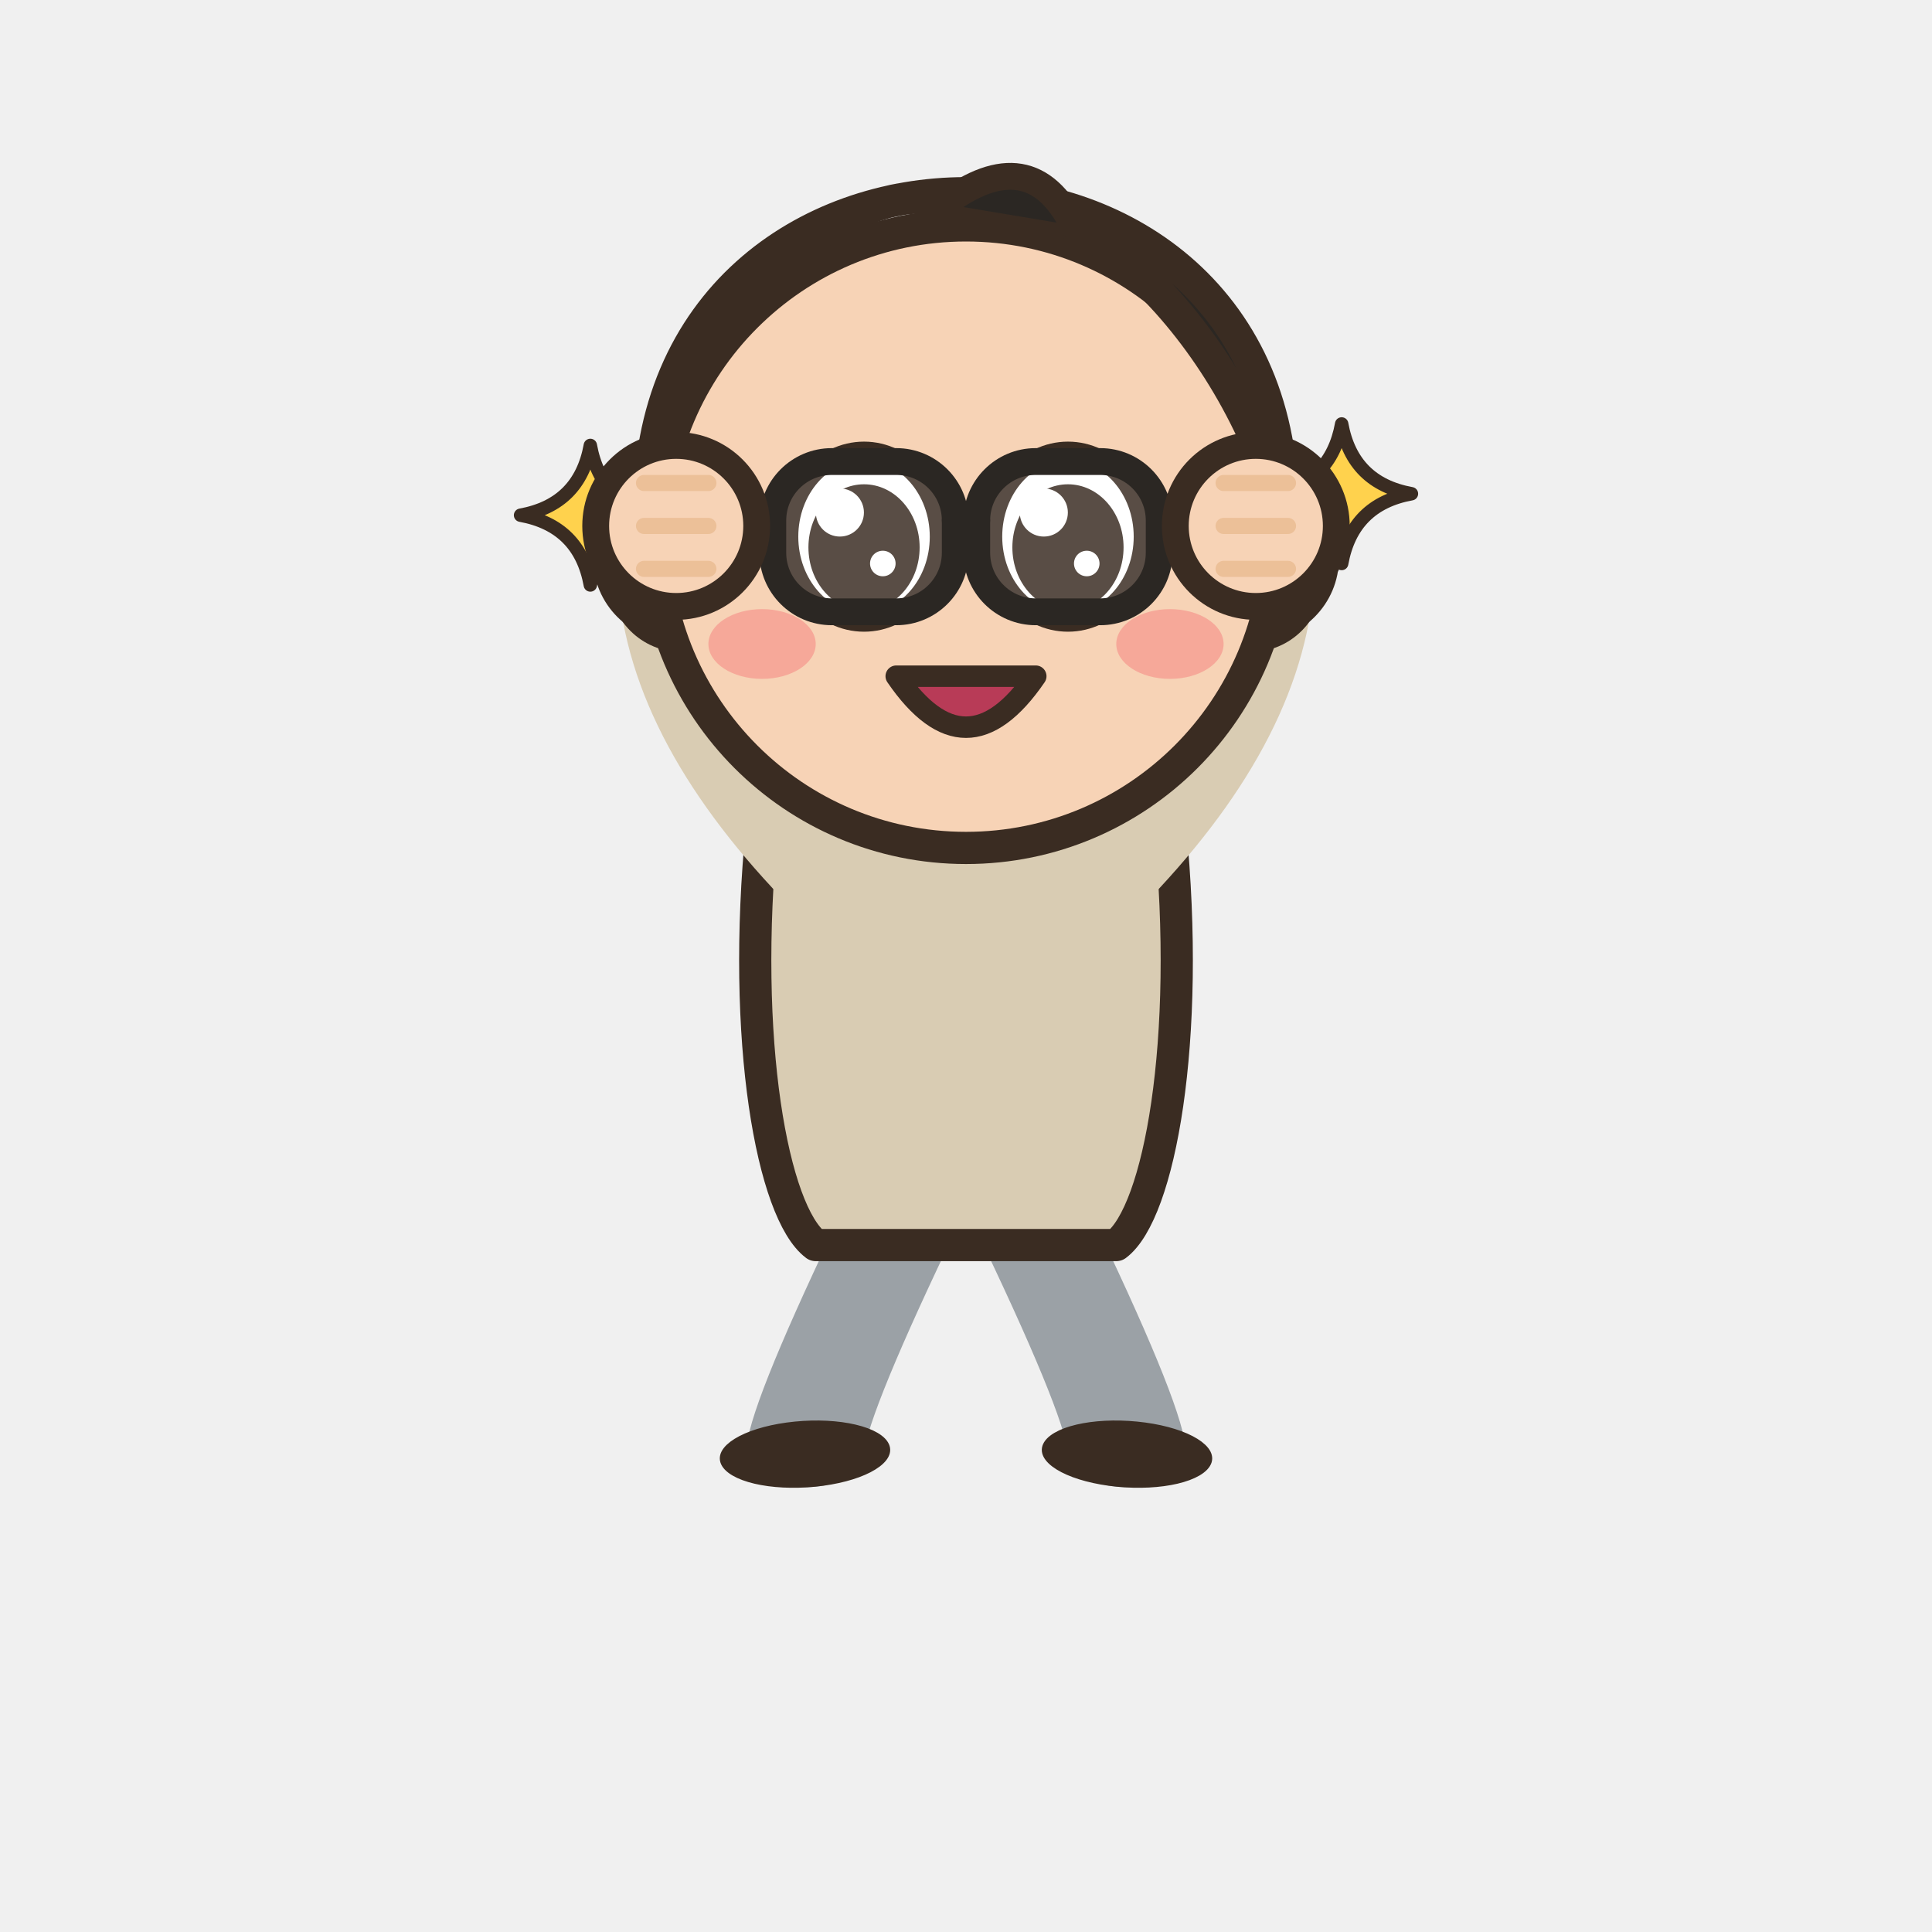
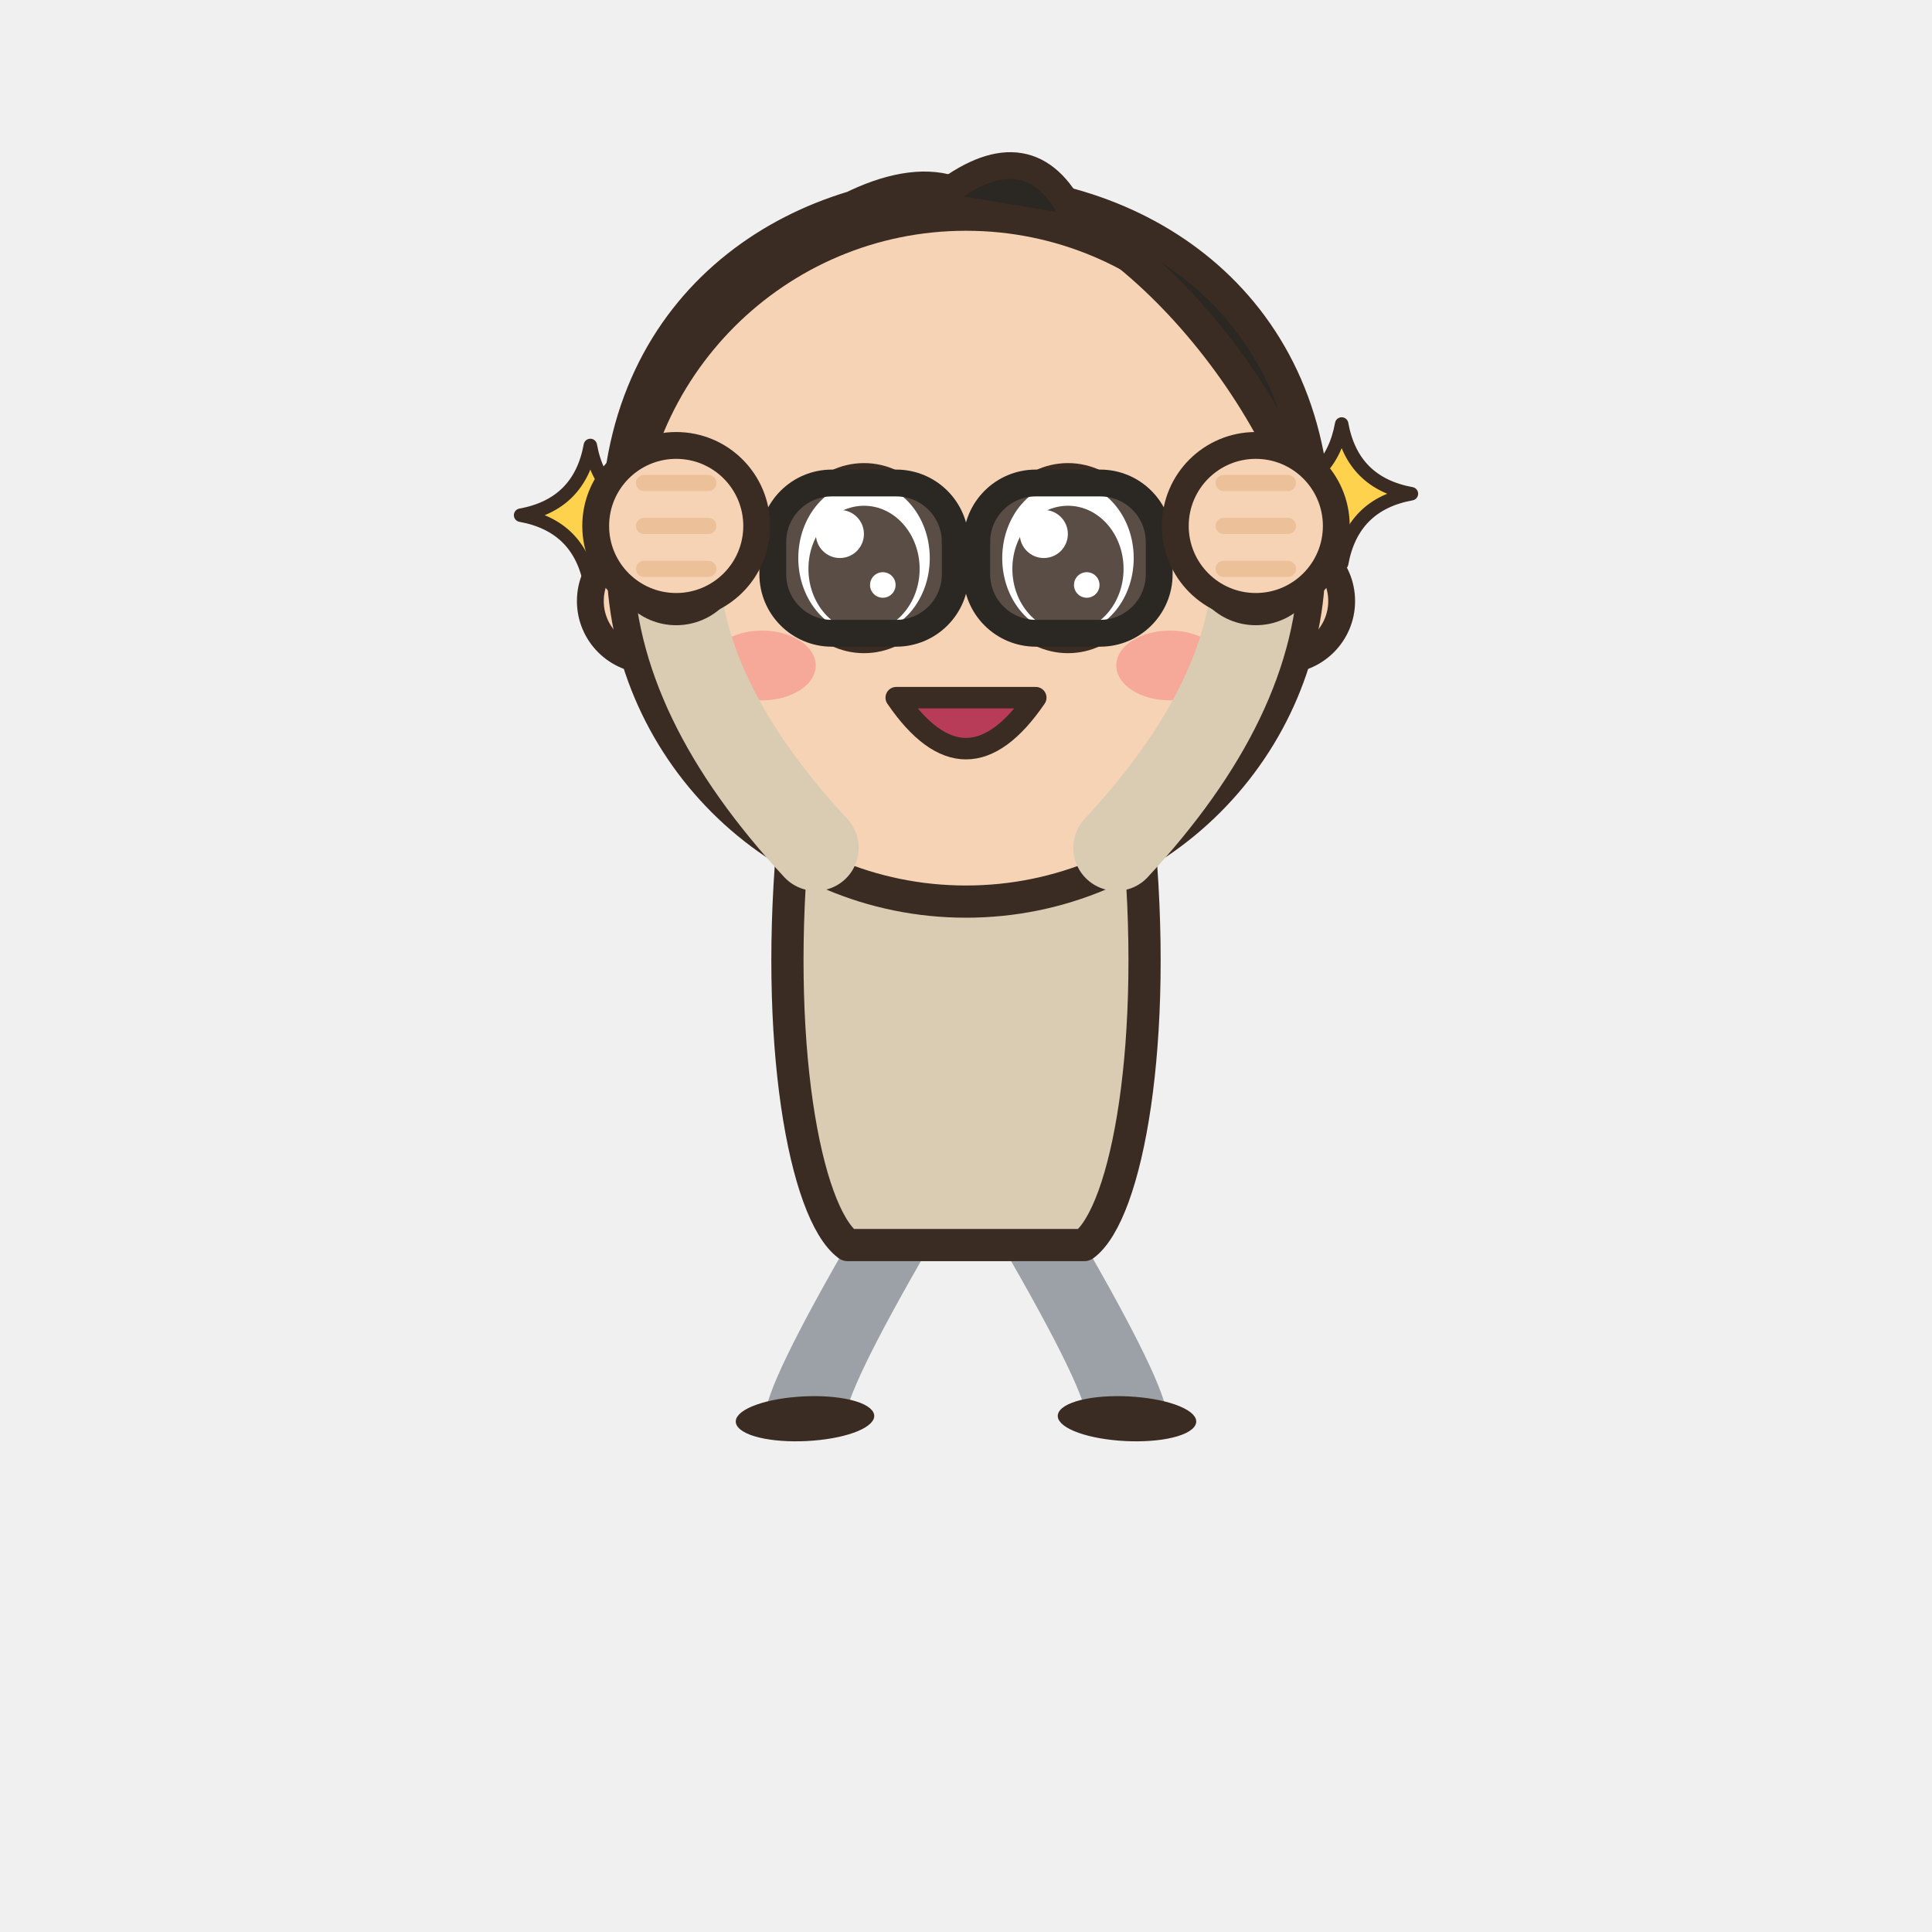
<svg xmlns="http://www.w3.org/2000/svg" viewBox="0 0 360 360" width="360" height="360">
  <g transform="translate(110 96) scale(1.0)">
    <path d="M 0 -13 Q 2 -2 13 0 Q 2 2 0 13 Q -2 2 -13 0 Q -2 -2 0 -13 Z" fill="#FFD24D" stroke="#3A2C22" stroke-width="2.5" stroke-linejoin="round" />
  </g>
  <g transform="translate(250 92) scale(1.0)">
    <path d="M 0 -13 Q 2 -2 13 0 Q 2 2 0 13 Q -2 2 -13 0 Q -2 -2 0 -13 Z" fill="#FFD24D" stroke="#3A2C22" stroke-width="2.5" stroke-linejoin="round" />
  </g>
  <g>
-     <g transform="translate(0 234) scale(1 0.56) translate(0 -234)">
-       <path d="M 166 228 Q 150 288 150 300" fill="none" stroke="#9BA1A6" stroke-width="22" stroke-linecap="round" />
+     <g transform="translate(0 234) scale(1 0.46) translate(0 -234)">
+       <path d="M 166 228 Q 150 288 150 300" fill="none" stroke="#9BA1A6" stroke-width="15" stroke-linecap="round" />
      <g transform="rotate(-10 150 300)">
-         <ellipse cx="150" cy="300" rx="14" ry="9" fill="#3A2C22" stroke="#3A2C22" stroke-width="4" />
+         <ellipse cx="150" cy="300" rx="11" ry="7" fill="#3A2C22" stroke="#3A2C22" stroke-width="4" />
      </g>
-       <path d="M 194 228 Q 210 288 210 300" fill="none" stroke="#9BA1A6" stroke-width="22" stroke-linecap="round" />
+       <path d="M 194 228 Q 210 288 210 300" fill="none" stroke="#9BA1A6" stroke-width="15" stroke-linecap="round" />
      <g transform="rotate(10 210 300)">
-         <ellipse cx="210" cy="300" rx="14" ry="9" fill="#3A2C22" stroke="#3A2C22" stroke-width="4" />
+         <ellipse cx="210" cy="300" rx="11" ry="7" fill="#3A2C22" stroke="#3A2C22" stroke-width="4" />
      </g>
    </g>
-     <path d="M 142 154 C 138 194, 144 226, 152 232 L 208 232 C 216 226, 222 194, 218 154 C 196 142, 164 142, 142 154 Z" fill="#D9CCB3" stroke="#3A2C22" stroke-width="6" stroke-linejoin="round" stroke-linecap="round" />
-     <path d="M 152 158 Q 126 130 126 104" fill="none" stroke="#D9CCB3" stroke-width="22" stroke-linecap="round" />
-     <circle cx="126" cy="104" r="13" fill="#F7D3B6" stroke="#3A2C22" stroke-width="5" stroke-linejoin="round" />
-     <path d="M 208 158 Q 234 130 234 104" fill="none" stroke="#D9CCB3" stroke-width="22" stroke-linecap="round" />
-     <circle cx="234" cy="104" r="13" fill="#F7D3B6" stroke="#3A2C22" stroke-width="5" stroke-linejoin="round" />
-     <g transform="rotate(0 180 100)">
-       <circle cx="127" cy="108" r="11" fill="#F7D3B6" stroke="#3A2C22" stroke-width="5" stroke-linejoin="round" stroke-linecap="round" />
-       <circle cx="233" cy="108" r="11" fill="#F7D3B6" stroke="#3A2C22" stroke-width="5" stroke-linejoin="round" stroke-linecap="round" />
-       <circle cx="180" cy="100" r="58" fill="#F7D3B6" stroke="#3A2C22" stroke-width="6" stroke-linejoin="round" stroke-linecap="round" />
-       <path d="M 121 96 C 120 16, 240 16, 239 96 C 230 62, 200 32, 178 38 C 158 30, 122 64, 121 96 Z" fill="#2B2723" stroke="#3A2C22" stroke-width="6" stroke-linejoin="round" stroke-linecap="round" />
-       <path d="M 176 38 q 16 -12 24 4" fill="#2B2723" stroke="#3A2C22" stroke-width="5" stroke-linejoin="round" stroke-linecap="round" />
-       <ellipse cx="161" cy="100" rx="14.0" ry="15.96" fill="#FFFFFF" stroke="#3A2C22" stroke-width="3.5" />
-       <ellipse cx="161" cy="102" rx="10.36" ry="11.76" fill="#3A2C22" />
-       <circle cx="156.5" cy="95.5" r="4.48" fill="#FFFFFF" />
-       <circle cx="164.5" cy="105" r="2.38" fill="#FFFFFF" />
-       <ellipse cx="199" cy="100" rx="14.0" ry="15.96" fill="#FFFFFF" stroke="#3A2C22" stroke-width="3.5" />
-       <ellipse cx="199" cy="102" rx="10.36" ry="11.76" fill="#3A2C22" />
-       <circle cx="194.5" cy="95.5" r="4.48" fill="#FFFFFF" />
-       <circle cx="202.5" cy="105" r="2.38" fill="#FFFFFF" />
-       <rect x="144" y="86" width="34" height="28" rx="11" fill="#FFFFFF" fill-opacity="0.16" stroke="#2B2723" stroke-width="5" stroke-linejoin="round" />
-       <rect x="182" y="86" width="34" height="28" rx="11" fill="#FFFFFF" fill-opacity="0.16" stroke="#2B2723" stroke-width="5" stroke-linejoin="round" />
-       <path d="M 178 97 L 182 97" stroke="#2B2723" stroke-width="5" stroke-linecap="round" />
-       <path d="M 144 95 l -11 -3" stroke="#2B2723" stroke-width="5" stroke-linecap="round" />
-       <path d="M 216 95 l 11 -3" stroke="#2B2723" stroke-width="5" stroke-linecap="round" />
-       <ellipse cx="142" cy="120" rx="10" ry="6.5" fill="#F58C86" opacity="0.6" />
-       <ellipse cx="218" cy="120" rx="10" ry="6.5" fill="#F58C86" opacity="0.6" />
-       <path d="M 167 126 Q 180 145 193 126 Z" fill="#B83B57" stroke="#3A2C22" stroke-width="4" stroke-linejoin="round" stroke-linecap="round" />
+     <path d="M 148 154 C 144 194, 150 226, 158 232 L 202 232 C 210 226, 216 194, 212 154 C 196 142, 164 142, 148 154 Z" fill="#D9CCB3" stroke="#3A2C22" stroke-width="6" stroke-linejoin="round" stroke-linecap="round" />
+     <g transform="rotate(0 180 104)">
+       <circle cx="121" cy="112" r="11" fill="#F7D3B6" stroke="#3A2C22" stroke-width="5" stroke-linejoin="round" stroke-linecap="round" />
+       <circle cx="239" cy="112" r="11" fill="#F7D3B6" stroke="#3A2C22" stroke-width="5" stroke-linejoin="round" stroke-linecap="round" />
+       <circle cx="180" cy="104" r="64" fill="#F7D3B6" stroke="#3A2C22" stroke-width="6" stroke-linejoin="round" stroke-linecap="round" />
+       <path d="M 115 100 C 114 14, 246 14, 245 100 C 236 66, 200 30, 178 36 C 158 28, 116 68, 115 100 Z" fill="#2B2723" stroke="#3A2C22" stroke-width="6" stroke-linejoin="round" stroke-linecap="round" />
+       <path d="M 176 36 q 16 -12 24 4" fill="#2B2723" stroke="#3A2C22" stroke-width="5" stroke-linejoin="round" stroke-linecap="round" />
+       <ellipse cx="161" cy="104" rx="14.0" ry="15.96" fill="#FFFFFF" stroke="#3A2C22" stroke-width="3.5" />
+       <ellipse cx="161" cy="106" rx="10.36" ry="11.76" fill="#3A2C22" />
+       <circle cx="156.5" cy="99.5" r="4.48" fill="#FFFFFF" />
+       <circle cx="164.5" cy="109" r="2.38" fill="#FFFFFF" />
+       <ellipse cx="199" cy="104" rx="14.0" ry="15.96" fill="#FFFFFF" stroke="#3A2C22" stroke-width="3.5" />
+       <ellipse cx="199" cy="106" rx="10.36" ry="11.76" fill="#3A2C22" />
+       <circle cx="194.5" cy="99.5" r="4.48" fill="#FFFFFF" />
+       <circle cx="202.5" cy="109" r="2.38" fill="#FFFFFF" />
+       <rect x="144" y="90" width="34" height="28" rx="11" fill="#FFFFFF" fill-opacity="0.16" stroke="#2B2723" stroke-width="5" stroke-linejoin="round" />
+       <rect x="182" y="90" width="34" height="28" rx="11" fill="#FFFFFF" fill-opacity="0.16" stroke="#2B2723" stroke-width="5" stroke-linejoin="round" />
+       <path d="M 178 101 L 182 101" stroke="#2B2723" stroke-width="5" stroke-linecap="round" />
+       <path d="M 144 99 l -11 -3" stroke="#2B2723" stroke-width="5" stroke-linecap="round" />
+       <path d="M 216 99 l 11 -3" stroke="#2B2723" stroke-width="5" stroke-linecap="round" />
+       <ellipse cx="142" cy="124" rx="10" ry="6.5" fill="#F58C86" opacity="0.6" />
+       <ellipse cx="218" cy="124" rx="10" ry="6.5" fill="#F58C86" opacity="0.6" />
+       <path d="M 167 130 Q 180 149 193 130 Z" fill="#B83B57" stroke="#3A2C22" stroke-width="4" stroke-linejoin="round" stroke-linecap="round" />
    </g>
+     <path d="M 152 158 Q 126 130 126 104" fill="none" stroke="#D9CCB3" stroke-width="16" stroke-linecap="round" />
+     <circle cx="126" cy="104" r="10" fill="#F7D3B6" stroke="#3A2C22" stroke-width="5" stroke-linejoin="round" />
+     <path d="M 208 158 Q 234 130 234 104" fill="none" stroke="#D9CCB3" stroke-width="16" stroke-linecap="round" />
+     <circle cx="234" cy="104" r="10" fill="#F7D3B6" stroke="#3A2C22" stroke-width="5" stroke-linejoin="round" />
  </g>
  <circle cx="126" cy="98" r="15" fill="#F7D3B6" stroke="#3A2C22" stroke-width="5" />
  <path d="M 120 90 L 132 90" stroke="#ECC098" stroke-width="3" stroke-linecap="round" />
  <path d="M 120 98 L 132 98" stroke="#ECC098" stroke-width="3" stroke-linecap="round" />
  <path d="M 120 106 L 132 106" stroke="#ECC098" stroke-width="3" stroke-linecap="round" />
  <circle cx="234" cy="98" r="15" fill="#F7D3B6" stroke="#3A2C22" stroke-width="5" />
  <path d="M 228 90 L 240 90" stroke="#ECC098" stroke-width="3" stroke-linecap="round" />
  <path d="M 228 98 L 240 98" stroke="#ECC098" stroke-width="3" stroke-linecap="round" />
  <path d="M 228 106 L 240 106" stroke="#ECC098" stroke-width="3" stroke-linecap="round" />
</svg>
